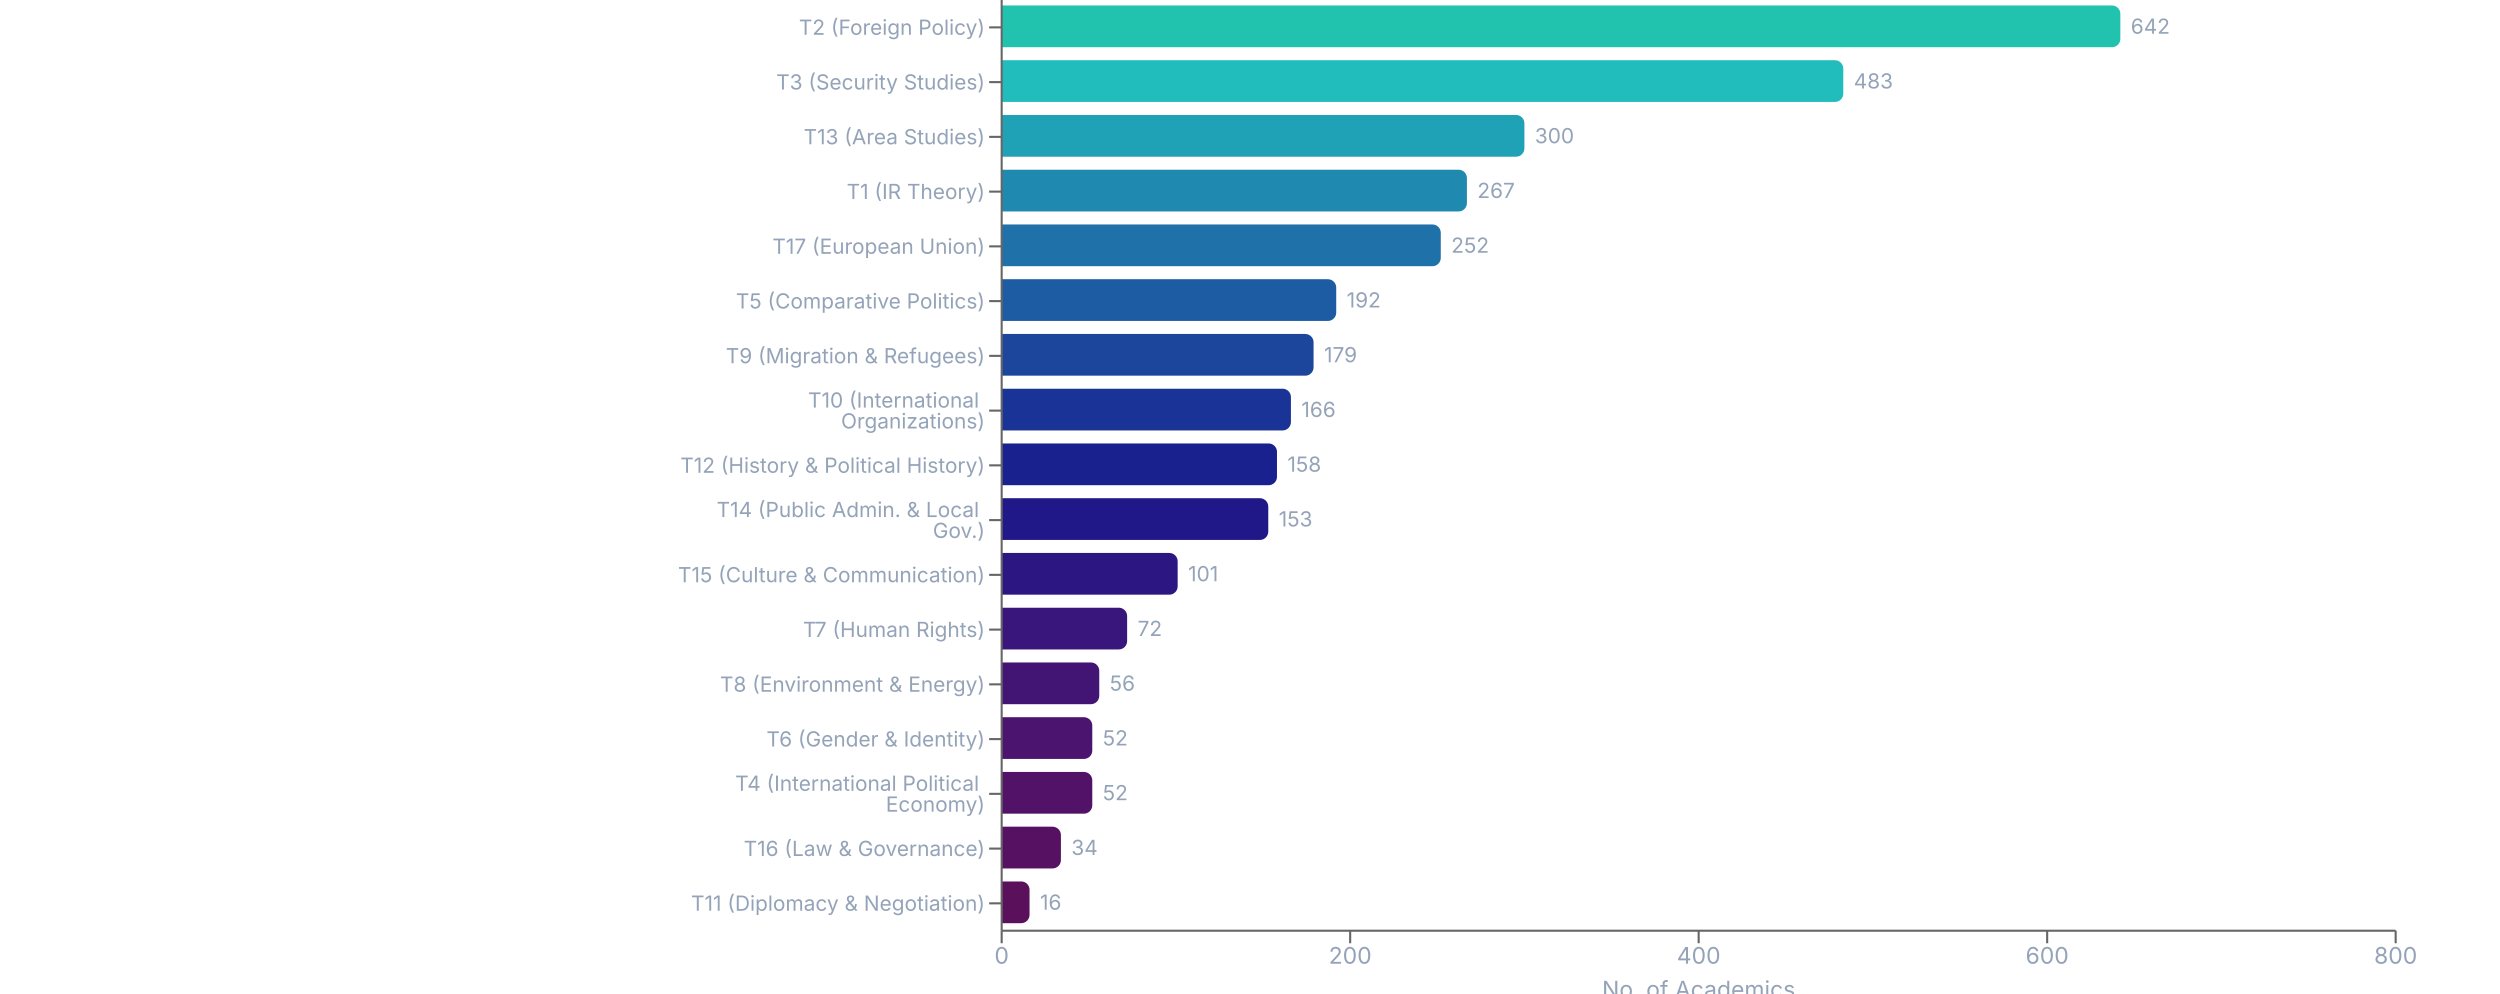
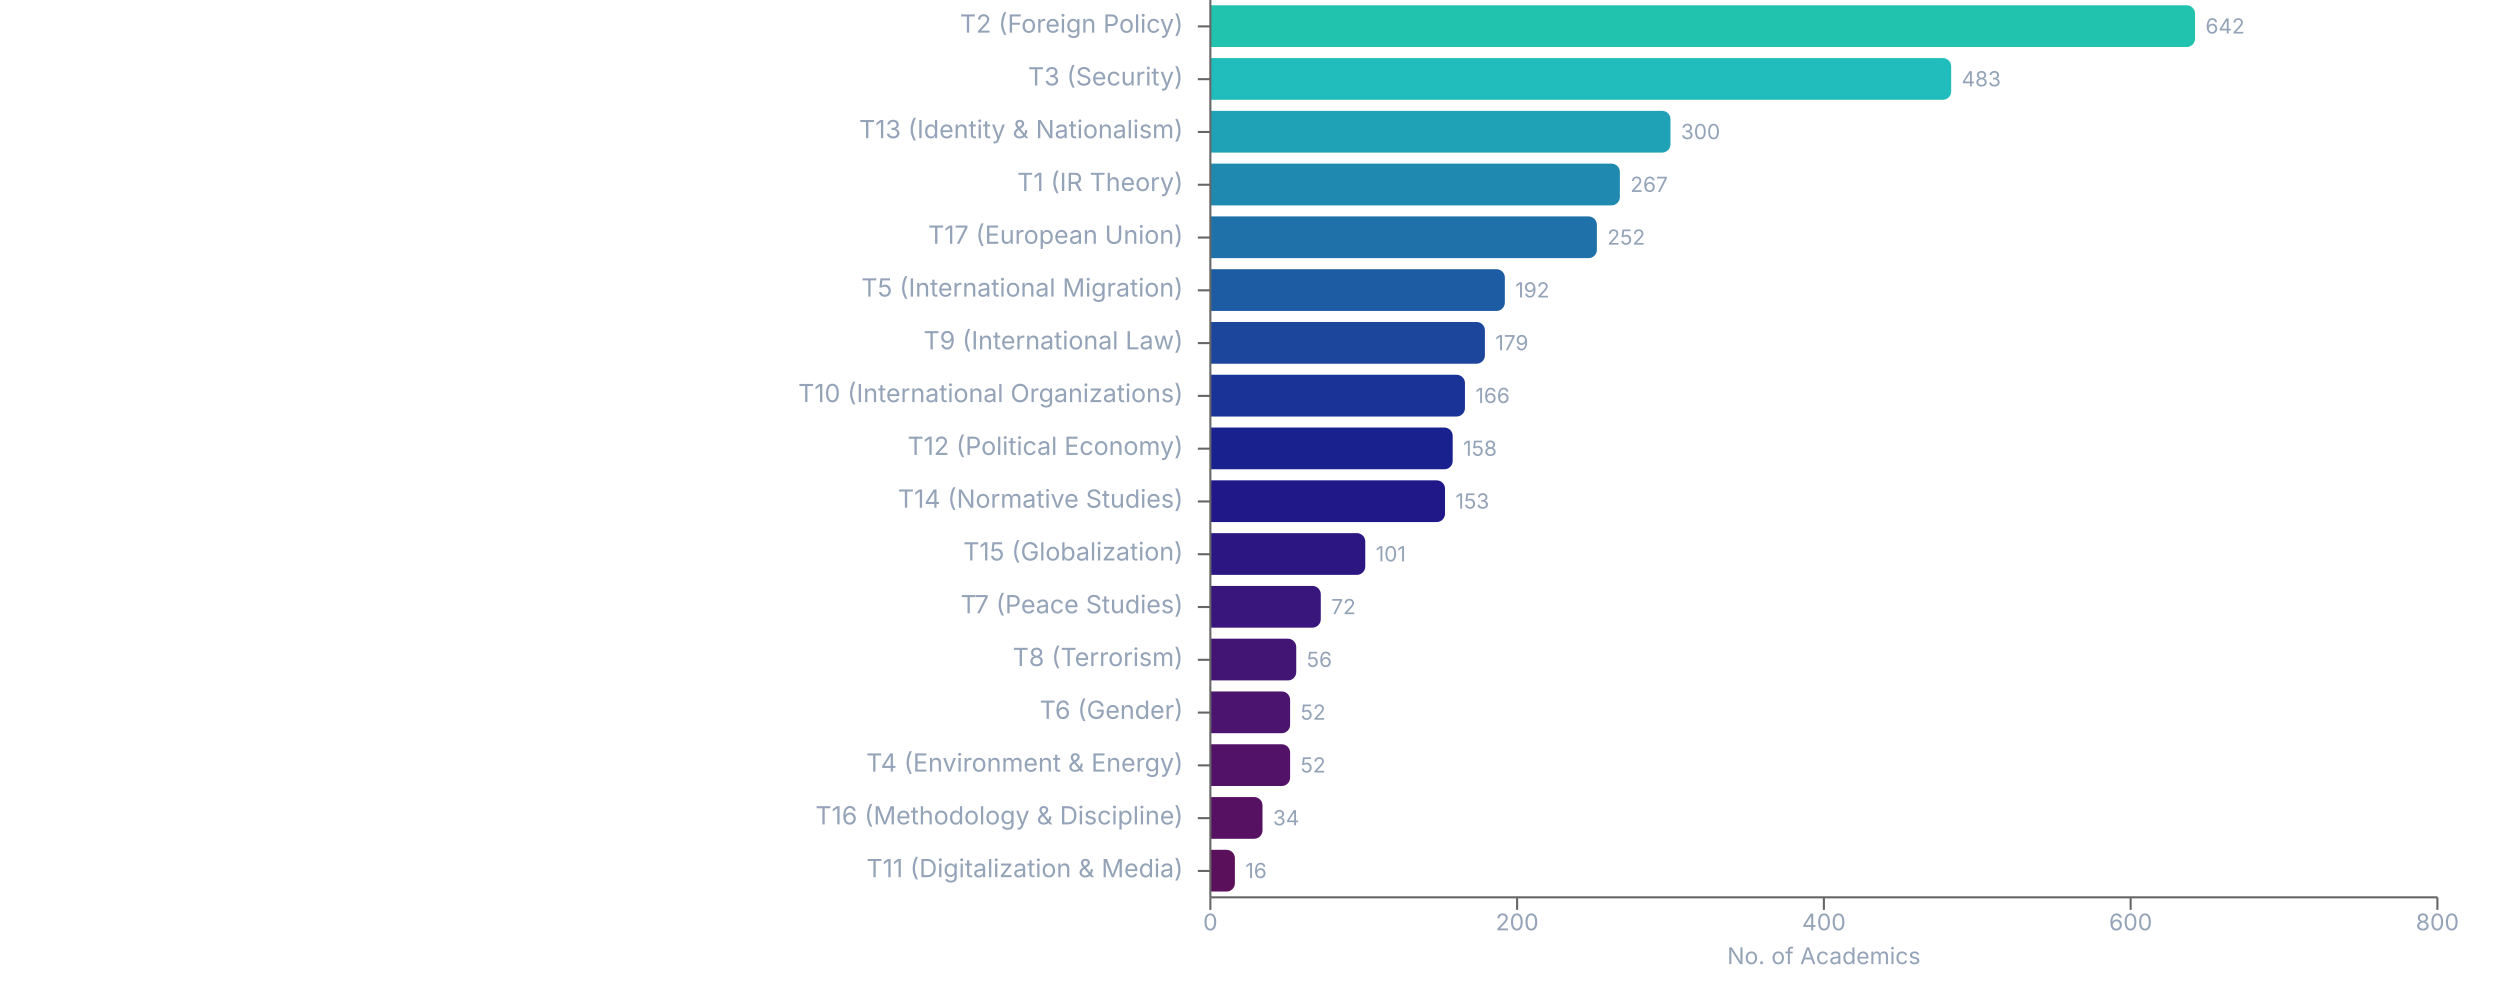
- <svg xmlns="http://www.w3.org/2000/svg" role="application" tabindex="0" class="recharts-surface" width="1198" height="476" viewBox="0 0 1198 476" style="width: 100%; height: 100%; display: block; font-family: system-ui, -apple-system, sans-serif;">
+ <svg xmlns="http://www.w3.org/2000/svg" role="application" tabindex="0" class="recharts-surface" width="1198" height="476" viewBox="0 0 1198 476" style="width: 100%; height: 100%; display: block; font-family: Inter, system-ui, -apple-system, sans-serif;">
  <g tabindex="-1" class="recharts-zIndex-layer_-100" />
  <g tabindex="-1" class="recharts-zIndex-layer_-50" />
  <defs>
-     <clipPath id="recharts5-clip">
-       <rect x="480" y="0" height="446" width="668" />
+     <clipPath id="recharts3-clip">
+       <rect x="580" y="0" height="430" width="588" />
    </clipPath>
  </defs>
  <g tabindex="-1" class="recharts-zIndex-layer_100" />
  <g tabindex="-1" class="recharts-zIndex-layer_200" />
  <g tabindex="-1" class="recharts-zIndex-layer_300">
    <g class="recharts-layer recharts-bar" id="recharts-bar-_r_4_">
      <g class="recharts-layer recharts-bar-rectangles">
        <g class="recharts-layer">
          <g class="recharts-layer recharts-bar-rectangle">
            <g class="recharts-layer recharts-inactive-bar">
-               <path name="T2 (Foreign Policy)" x="480" y="2.623" width="536.07" height="20" fill="hsl(172, 70%, 45%)" class="recharts-rectangle" d="M480,2.623L 1012.07,2.623A 4,4,0,0,1,         1016.07,6.623L 1016.07,18.623A 4,4,0,0,1,         1012.07,22.623L 480,22.623Z" />
-             </g>
-           </g>
-           <g class="recharts-layer recharts-bar-rectangle">
-             <g class="recharts-layer recharts-inactive-bar">
-               <path name="T3 (Security Studies)" x="480" y="28.859" width="403.305" height="20" fill="hsl(180, 70%, 43.5%)" class="recharts-rectangle" d="M480,28.859L 879.305,28.859A 4,4,0,0,1,         883.305,32.859L 883.305,44.859A 4,4,0,0,1,         879.305,48.859L 480,48.859Z" />
-             </g>
-           </g>
-           <g class="recharts-layer recharts-bar-rectangle">
-             <g class="recharts-layer recharts-inactive-bar">
-               <path name="T13 (Area Studies)" x="480" y="55.094" width="250.5" height="20" fill="hsl(188, 70%, 42%)" class="recharts-rectangle" d="M480,55.094L 726.5,55.094A 4,4,0,0,1,         730.5,59.094L 730.5,71.094A 4,4,0,0,1,         726.5,75.094L 480,75.094Z" />
-             </g>
-           </g>
-           <g class="recharts-layer recharts-bar-rectangle">
-             <g class="recharts-layer recharts-inactive-bar">
-               <path name="T1 (IR Theory)" x="480" y="81.329" width="222.945" height="20" fill="hsl(196, 70%, 40.5%)" class="recharts-rectangle" d="M480,81.329L 698.945,81.329A 4,4,0,0,1,         702.945,85.329L 702.945,97.329A 4,4,0,0,1,         698.945,101.329L 480,101.329Z" />
-             </g>
-           </g>
-           <g class="recharts-layer recharts-bar-rectangle">
-             <g class="recharts-layer recharts-inactive-bar">
-               <path name="T17 (European Union)" x="480" y="107.565" width="210.42" height="20" fill="hsl(204, 70%, 39%)" class="recharts-rectangle" d="M480,107.565L 686.42,107.565A 4,4,0,0,1,         690.42,111.565L 690.42,123.565A 4,4,0,0,1,         686.42,127.565L 480,127.565Z" />
-             </g>
-           </g>
-           <g class="recharts-layer recharts-bar-rectangle">
-             <g class="recharts-layer recharts-inactive-bar">
-               <path name="T5 (Comparative Politics)" x="480" y="133.8" width="160.32" height="20" fill="hsl(212, 70%, 37.5%)" class="recharts-rectangle" d="M480,133.8L 636.32,133.8A 4,4,0,0,1,         640.32,137.8L 640.32,149.8A 4,4,0,0,1,         636.32,153.8L 480,153.8Z" />
-             </g>
-           </g>
-           <g class="recharts-layer recharts-bar-rectangle">
-             <g class="recharts-layer recharts-inactive-bar">
-               <path name="T9 (Migration &amp; Refugees)" x="480" y="160.035" width="149.465" height="20" fill="hsl(220, 70%, 36%)" class="recharts-rectangle" d="M480,160.035L 625.465,160.035A 4,4,0,0,1,         629.465,164.035L 629.465,176.035A 4,4,0,0,1,         625.465,180.035L 480,180.035Z" />
-             </g>
-           </g>
-           <g class="recharts-layer recharts-bar-rectangle">
-             <g class="recharts-layer recharts-inactive-bar">
-               <path name="T10 (International Organizations)" x="480" y="186.271" width="138.61" height="20" fill="hsl(228, 70%, 34.5%)" class="recharts-rectangle" d="M480,186.271L 614.61,186.271A 4,4,0,0,1,         618.61,190.271L 618.61,202.271A 4,4,0,0,1,         614.61,206.271L 480,206.271Z" />
-             </g>
-           </g>
-           <g class="recharts-layer recharts-bar-rectangle">
-             <g class="recharts-layer recharts-inactive-bar">
-               <path name="T12 (History &amp; Political History)" x="480" y="212.506" width="131.93" height="20" fill="hsl(236, 70%, 33%)" class="recharts-rectangle" d="M480,212.506L 607.93,212.506A 4,4,0,0,1,         611.93,216.506L 611.93,228.506A 4,4,0,0,1,         607.93,232.506L 480,232.506Z" />
-             </g>
-           </g>
-           <g class="recharts-layer recharts-bar-rectangle">
-             <g class="recharts-layer recharts-inactive-bar">
-               <path name="T14 (Public Admin. &amp; Local Gov.)" x="480" y="238.741" width="127.755" height="20" fill="hsl(244, 70%, 31.5%)" class="recharts-rectangle" d="M480,238.741L 603.755,238.741A 4,4,0,0,1,         607.755,242.741L 607.755,254.741A 4,4,0,0,1,         603.755,258.741L 480,258.741Z" />
-             </g>
-           </g>
-           <g class="recharts-layer recharts-bar-rectangle">
-             <g class="recharts-layer recharts-inactive-bar">
-               <path name="T15 (Culture &amp; Communication)" x="480" y="264.976" width="84.335" height="20" fill="hsl(252, 70%, 30%)" class="recharts-rectangle" d="M480,264.976L 560.335,264.976A 4,4,0,0,1,         564.335,268.976L 564.335,280.976A 4,4,0,0,1,         560.335,284.976L 480,284.976Z" />
-             </g>
-           </g>
-           <g class="recharts-layer recharts-bar-rectangle">
-             <g class="recharts-layer recharts-inactive-bar">
-               <path name="T7 (Human Rights)" x="480" y="291.212" width="60.12" height="20" fill="hsl(260, 70%, 28.5%)" class="recharts-rectangle" d="M480,291.212L 536.12,291.212A 4,4,0,0,1,         540.12,295.212L 540.12,307.212A 4,4,0,0,1,         536.12,311.212L 480,311.212Z" />
-             </g>
-           </g>
-           <g class="recharts-layer recharts-bar-rectangle">
-             <g class="recharts-layer recharts-inactive-bar">
-               <path name="T8 (Environment &amp; Energy)" x="480" y="317.447" width="46.76" height="20" fill="hsl(268, 70%, 27%)" class="recharts-rectangle" d="M480,317.447L 522.76,317.447A 4,4,0,0,1,         526.76,321.447L 526.76,333.447A 4,4,0,0,1,         522.76,337.447L 480,337.447Z" />
-             </g>
-           </g>
-           <g class="recharts-layer recharts-bar-rectangle">
-             <g class="recharts-layer recharts-inactive-bar">
-               <path name="T6 (Gender &amp; Identity)" x="480" y="343.682" width="43.42" height="20" fill="hsl(276, 70%, 25.5%)" class="recharts-rectangle" d="M480,343.682L 519.42,343.682A 4,4,0,0,1,         523.42,347.682L 523.42,359.682A 4,4,0,0,1,         519.42,363.682L 480,363.682Z" />
-             </g>
-           </g>
-           <g class="recharts-layer recharts-bar-rectangle">
-             <g class="recharts-layer recharts-inactive-bar">
-               <path name="T4 (International Political Economy)" x="480" y="369.918" width="43.42" height="20" fill="hsl(284, 70%, 24%)" class="recharts-rectangle" d="M480,369.918L 519.42,369.918A 4,4,0,0,1,         523.42,373.918L 523.42,385.918A 4,4,0,0,1,         519.42,389.918L 480,389.918Z" />
-             </g>
-           </g>
-           <g class="recharts-layer recharts-bar-rectangle">
-             <g class="recharts-layer recharts-inactive-bar">
-               <path name="T16 (Law &amp; Governance)" x="480" y="396.153" width="28.39" height="20" fill="hsl(292, 70%, 22.5%)" class="recharts-rectangle" d="M480,396.153L 504.39,396.153A 4,4,0,0,1,         508.39,400.153L 508.39,412.153A 4,4,0,0,1,         504.39,416.153L 480,416.153Z" />
-             </g>
-           </g>
-           <g class="recharts-layer recharts-bar-rectangle">
-             <g class="recharts-layer recharts-inactive-bar">
-               <path name="T11 (Diplomacy &amp; Negotiation)" x="480" y="422.388" width="13.36" height="20" fill="hsl(300, 70%, 21%)" class="recharts-rectangle" d="M480,422.388L 489.36,422.388A 4,4,0,0,1,         493.36,426.388L 493.36,438.388A 4,4,0,0,1,         489.36,442.388L 480,442.388Z" />
+               <path name="T2 (Foreign Policy)" x="580" y="2.529" width="471.87" height="20" fill="hsl(172, 70%, 45%)" class="recharts-rectangle" d="M580,2.529L 1047.87,2.529A 4,4,0,0,1,         1051.87,6.529L 1051.87,18.529A 4,4,0,0,1,         1047.87,22.529L 580,22.529Z" />
+             </g>
+           </g>
+           <g class="recharts-layer recharts-bar-rectangle">
+             <g class="recharts-layer recharts-inactive-bar">
+               <path name="T3 (Security)" x="580" y="27.823" width="355.005" height="20" fill="hsl(180, 70%, 43.5%)" class="recharts-rectangle" d="M580,27.823L 931.005,27.823A 4,4,0,0,1,         935.005,31.823L 935.005,43.824A 4,4,0,0,1,         931.005,47.824L 580,47.824Z" />
+             </g>
+           </g>
+           <g class="recharts-layer recharts-bar-rectangle">
+             <g class="recharts-layer recharts-inactive-bar">
+               <path name="T13 (Identity &amp; Nationalism)" x="580" y="53.118" width="220.5" height="20" fill="hsl(188, 70%, 42%)" class="recharts-rectangle" d="M580,53.118L 796.5,53.118A 4,4,0,0,1,         800.5,57.118L 800.5,69.118A 4,4,0,0,1,         796.5,73.118L 580,73.118Z" />
+             </g>
+           </g>
+           <g class="recharts-layer recharts-bar-rectangle">
+             <g class="recharts-layer recharts-inactive-bar">
+               <path name="T1 (IR Theory)" x="580" y="78.412" width="196.245" height="20" fill="hsl(196, 70%, 40.5%)" class="recharts-rectangle" d="M580,78.412L 772.245,78.412A 4,4,0,0,1,         776.245,82.412L 776.245,94.412A 4,4,0,0,1,         772.245,98.412L 580,98.412Z" />
+             </g>
+           </g>
+           <g class="recharts-layer recharts-bar-rectangle">
+             <g class="recharts-layer recharts-inactive-bar">
+               <path name="T17 (European Union)" x="580" y="103.706" width="185.22" height="20" fill="hsl(204, 70%, 39%)" class="recharts-rectangle" d="M580,103.706L 761.22,103.706A 4,4,0,0,1,         765.22,107.706L 765.22,119.706A 4,4,0,0,1,         761.22,123.706L 580,123.706Z" />
+             </g>
+           </g>
+           <g class="recharts-layer recharts-bar-rectangle">
+             <g class="recharts-layer recharts-inactive-bar">
+               <path name="T5 (International Migration)" x="580" y="129" width="141.12" height="20" fill="hsl(212, 70%, 37.5%)" class="recharts-rectangle" d="M580,129L 717.12,129A 4,4,0,0,1,         721.12,133L 721.12,145A 4,4,0,0,1,         717.12,149L 580,149Z" />
+             </g>
+           </g>
+           <g class="recharts-layer recharts-bar-rectangle">
+             <g class="recharts-layer recharts-inactive-bar">
+               <path name="T9 (International Law)" x="580" y="154.294" width="131.565" height="20" fill="hsl(220, 70%, 36%)" class="recharts-rectangle" d="M580,154.294L 707.565,154.294A 4,4,0,0,1,         711.565,158.294L 711.565,170.294A 4,4,0,0,1,         707.565,174.294L 580,174.294Z" />
+             </g>
+           </g>
+           <g class="recharts-layer recharts-bar-rectangle">
+             <g class="recharts-layer recharts-inactive-bar">
+               <path name="T10 (International Organizations)" x="580" y="179.588" width="122.01" height="20" fill="hsl(228, 70%, 34.5%)" class="recharts-rectangle" d="M580,179.588L 698.01,179.588A 4,4,0,0,1,         702.01,183.588L 702.01,195.588A 4,4,0,0,1,         698.01,199.588L 580,199.588Z" />
+             </g>
+           </g>
+           <g class="recharts-layer recharts-bar-rectangle">
+             <g class="recharts-layer recharts-inactive-bar">
+               <path name="T12 (Political Economy)" x="580" y="204.882" width="116.13" height="20" fill="hsl(236, 70%, 33%)" class="recharts-rectangle" d="M580,204.882L 692.13,204.882A 4,4,0,0,1,         696.13,208.882L 696.13,220.882A 4,4,0,0,1,         692.13,224.882L 580,224.882Z" />
+             </g>
+           </g>
+           <g class="recharts-layer recharts-bar-rectangle">
+             <g class="recharts-layer recharts-inactive-bar">
+               <path name="T14 (Normative Studies)" x="580" y="230.177" width="112.455" height="20" fill="hsl(244, 70%, 31.5%)" class="recharts-rectangle" d="M580,230.177L 688.455,230.177A 4,4,0,0,1,         692.455,234.177L 692.455,246.177A 4,4,0,0,1,         688.455,250.177L 580,250.177Z" />
+             </g>
+           </g>
+           <g class="recharts-layer recharts-bar-rectangle">
+             <g class="recharts-layer recharts-inactive-bar">
+               <path name="T15 (Globalization)" x="580" y="255.471" width="74.235" height="20" fill="hsl(252, 70%, 30%)" class="recharts-rectangle" d="M580,255.471L 650.235,255.471A 4,4,0,0,1,         654.235,259.471L 654.235,271.471A 4,4,0,0,1,         650.235,275.471L 580,275.471Z" />
+             </g>
+           </g>
+           <g class="recharts-layer recharts-bar-rectangle">
+             <g class="recharts-layer recharts-inactive-bar">
+               <path name="T7 (Peace Studies)" x="580" y="280.765" width="52.92" height="20" fill="hsl(260, 70%, 28.5%)" class="recharts-rectangle" d="M580,280.765L 628.92,280.765A 4,4,0,0,1,         632.92,284.765L 632.92,296.765A 4,4,0,0,1,         628.92,300.765L 580,300.765Z" />
+             </g>
+           </g>
+           <g class="recharts-layer recharts-bar-rectangle">
+             <g class="recharts-layer recharts-inactive-bar">
+               <path name="T8 (Terrorism)" x="580" y="306.059" width="41.16" height="20" fill="hsl(268, 70%, 27%)" class="recharts-rectangle" d="M580,306.059L 617.16,306.059A 4,4,0,0,1,         621.16,310.059L 621.16,322.059A 4,4,0,0,1,         617.16,326.059L 580,326.059Z" />
+             </g>
+           </g>
+           <g class="recharts-layer recharts-bar-rectangle">
+             <g class="recharts-layer recharts-inactive-bar">
+               <path name="T6 (Gender)" x="580" y="331.353" width="38.22" height="20" fill="hsl(276, 70%, 25.5%)" class="recharts-rectangle" d="M580,331.353L 614.22,331.353A 4,4,0,0,1,         618.22,335.353L 618.22,347.353A 4,4,0,0,1,         614.22,351.353L 580,351.353Z" />
+             </g>
+           </g>
+           <g class="recharts-layer recharts-bar-rectangle">
+             <g class="recharts-layer recharts-inactive-bar">
+               <path name="T4 (Environment &amp; Energy)" x="580" y="356.647" width="38.22" height="20" fill="hsl(284, 70%, 24%)" class="recharts-rectangle" d="M580,356.647L 614.22,356.647A 4,4,0,0,1,         618.22,360.647L 618.22,372.647A 4,4,0,0,1,         614.22,376.647L 580,376.647Z" />
+             </g>
+           </g>
+           <g class="recharts-layer recharts-bar-rectangle">
+             <g class="recharts-layer recharts-inactive-bar">
+               <path name="T16 (Methodology &amp; Discipline)" x="580" y="381.941" width="24.99" height="20" fill="hsl(292, 70%, 22.5%)" class="recharts-rectangle" d="M580,381.941L 600.99,381.941A 4,4,0,0,1,         604.99,385.941L 604.99,397.941A 4,4,0,0,1,         600.99,401.941L 580,401.941Z" />
+             </g>
+           </g>
+           <g class="recharts-layer recharts-bar-rectangle">
+             <g class="recharts-layer recharts-inactive-bar">
+               <path name="T11 (Digitalization &amp; Media)" x="580" y="407.235" width="11.76" height="20" fill="hsl(300, 70%, 21%)" class="recharts-rectangle" d="M580,407.235L 587.76,407.235A 4,4,0,0,1,         591.76,411.235L 591.76,423.235A 4,4,0,0,1,         587.76,427.235L 580,427.235Z" />
            </g>
          </g>
        </g>
      </g>
    </g>
  </g>
  <g tabindex="-1" class="recharts-zIndex-layer_400" />
  <g tabindex="-1" class="recharts-zIndex-layer_500">
    <g class="recharts-layer recharts-cartesian-axis recharts-xAxis xAxis">
-       <line angle="0" height="30" orientation="bottom" x="480" y="446" width="668" class="recharts-cartesian-axis-line" stroke="#666" fill="none" x1="480" y1="446" x2="1148" y2="446" />
+       <line angle="0" height="30" orientation="bottom" x="580" y="430" width="588" class="recharts-cartesian-axis-line" stroke="#666" fill="none" x1="580" y1="430" x2="1168" y2="430" />
      <g class="recharts-cartesian-axis-ticks recharts-xAxis-ticks">
        <g class="recharts-cartesian-axis-tick-lines recharts-xAxis-tick-lines">
          <g class="recharts-layer recharts-cartesian-axis-tick">
-             <line angle="0" height="30" orientation="bottom" x="480" y="446" width="668" class="recharts-cartesian-axis-tick-line" stroke="#666" fill="none" x1="480" y1="452" x2="480" y2="446" />
-           </g>
-           <g class="recharts-layer recharts-cartesian-axis-tick">
-             <line angle="0" height="30" orientation="bottom" x="480" y="446" width="668" class="recharts-cartesian-axis-tick-line" stroke="#666" fill="none" x1="647" y1="452" x2="647" y2="446" />
-           </g>
-           <g class="recharts-layer recharts-cartesian-axis-tick">
-             <line angle="0" height="30" orientation="bottom" x="480" y="446" width="668" class="recharts-cartesian-axis-tick-line" stroke="#666" fill="none" x1="814" y1="452" x2="814" y2="446" />
-           </g>
-           <g class="recharts-layer recharts-cartesian-axis-tick">
-             <line angle="0" height="30" orientation="bottom" x="480" y="446" width="668" class="recharts-cartesian-axis-tick-line" stroke="#666" fill="none" x1="981" y1="452" x2="981" y2="446" />
-           </g>
-           <g class="recharts-layer recharts-cartesian-axis-tick">
-             <line angle="0" height="30" orientation="bottom" x="480" y="446" width="668" class="recharts-cartesian-axis-tick-line" stroke="#666" fill="none" x1="1148" y1="452" x2="1148" y2="446" />
+             <line angle="0" height="30" orientation="bottom" x="580" y="430" width="588" class="recharts-cartesian-axis-tick-line" stroke="#666" fill="none" x1="580" y1="436" x2="580" y2="430" />
+           </g>
+           <g class="recharts-layer recharts-cartesian-axis-tick">
+             <line angle="0" height="30" orientation="bottom" x="580" y="430" width="588" class="recharts-cartesian-axis-tick-line" stroke="#666" fill="none" x1="727" y1="436" x2="727" y2="430" />
+           </g>
+           <g class="recharts-layer recharts-cartesian-axis-tick">
+             <line angle="0" height="30" orientation="bottom" x="580" y="430" width="588" class="recharts-cartesian-axis-tick-line" stroke="#666" fill="none" x1="874" y1="436" x2="874" y2="430" />
+           </g>
+           <g class="recharts-layer recharts-cartesian-axis-tick">
+             <line angle="0" height="30" orientation="bottom" x="580" y="430" width="588" class="recharts-cartesian-axis-tick-line" stroke="#666" fill="none" x1="1021" y1="436" x2="1021" y2="430" />
+           </g>
+           <g class="recharts-layer recharts-cartesian-axis-tick">
+             <line angle="0" height="30" orientation="bottom" x="580" y="430" width="588" class="recharts-cartesian-axis-tick-line" stroke="#666" fill="none" x1="1168" y1="436" x2="1168" y2="430" />
          </g>
        </g>
      </g>
    </g>
    <g class="recharts-layer recharts-cartesian-axis recharts-yAxis yAxis">
-       <line width="240" angle="0" orientation="left" x="240" y="0" height="446" class="recharts-cartesian-axis-line" stroke="#666" fill="none" x1="480" y1="0" x2="480" y2="446" />
+       <line width="290" angle="0" orientation="left" x="290" y="0" height="430" class="recharts-cartesian-axis-line" stroke="#666" fill="none" x1="580" y1="0" x2="580" y2="430" />
      <g class="recharts-cartesian-axis-ticks recharts-yAxis-ticks">
        <g class="recharts-cartesian-axis-tick-lines recharts-yAxis-tick-lines">
          <g class="recharts-layer recharts-cartesian-axis-tick">
-             <line width="240" angle="0" orientation="left" x="240" y="0" height="446" class="recharts-cartesian-axis-tick-line" stroke="#666" fill="none" x1="474" y1="13.118" x2="480" y2="13.118" />
-           </g>
-           <g class="recharts-layer recharts-cartesian-axis-tick">
-             <line width="240" angle="0" orientation="left" x="240" y="0" height="446" class="recharts-cartesian-axis-tick-line" stroke="#666" fill="none" x1="474" y1="39.353" x2="480" y2="39.353" />
-           </g>
-           <g class="recharts-layer recharts-cartesian-axis-tick">
-             <line width="240" angle="0" orientation="left" x="240" y="0" height="446" class="recharts-cartesian-axis-tick-line" stroke="#666" fill="none" x1="474" y1="65.588" x2="480" y2="65.588" />
-           </g>
-           <g class="recharts-layer recharts-cartesian-axis-tick">
-             <line width="240" angle="0" orientation="left" x="240" y="0" height="446" class="recharts-cartesian-axis-tick-line" stroke="#666" fill="none" x1="474" y1="91.824" x2="480" y2="91.824" />
-           </g>
-           <g class="recharts-layer recharts-cartesian-axis-tick">
-             <line width="240" angle="0" orientation="left" x="240" y="0" height="446" class="recharts-cartesian-axis-tick-line" stroke="#666" fill="none" x1="474" y1="118.059" x2="480" y2="118.059" />
-           </g>
-           <g class="recharts-layer recharts-cartesian-axis-tick">
-             <line width="240" angle="0" orientation="left" x="240" y="0" height="446" class="recharts-cartesian-axis-tick-line" stroke="#666" fill="none" x1="474" y1="144.294" x2="480" y2="144.294" />
-           </g>
-           <g class="recharts-layer recharts-cartesian-axis-tick">
-             <line width="240" angle="0" orientation="left" x="240" y="0" height="446" class="recharts-cartesian-axis-tick-line" stroke="#666" fill="none" x1="474" y1="170.529" x2="480" y2="170.529" />
-           </g>
-           <g class="recharts-layer recharts-cartesian-axis-tick">
-             <line width="240" angle="0" orientation="left" x="240" y="0" height="446" class="recharts-cartesian-axis-tick-line" stroke="#666" fill="none" x1="474" y1="196.765" x2="480" y2="196.765" />
-           </g>
-           <g class="recharts-layer recharts-cartesian-axis-tick">
-             <line width="240" angle="0" orientation="left" x="240" y="0" height="446" class="recharts-cartesian-axis-tick-line" stroke="#666" fill="none" x1="474" y1="223" x2="480" y2="223" />
-           </g>
-           <g class="recharts-layer recharts-cartesian-axis-tick">
-             <line width="240" angle="0" orientation="left" x="240" y="0" height="446" class="recharts-cartesian-axis-tick-line" stroke="#666" fill="none" x1="474" y1="249.235" x2="480" y2="249.235" />
-           </g>
-           <g class="recharts-layer recharts-cartesian-axis-tick">
-             <line width="240" angle="0" orientation="left" x="240" y="0" height="446" class="recharts-cartesian-axis-tick-line" stroke="#666" fill="none" x1="474" y1="275.471" x2="480" y2="275.471" />
-           </g>
-           <g class="recharts-layer recharts-cartesian-axis-tick">
-             <line width="240" angle="0" orientation="left" x="240" y="0" height="446" class="recharts-cartesian-axis-tick-line" stroke="#666" fill="none" x1="474" y1="301.706" x2="480" y2="301.706" />
-           </g>
-           <g class="recharts-layer recharts-cartesian-axis-tick">
-             <line width="240" angle="0" orientation="left" x="240" y="0" height="446" class="recharts-cartesian-axis-tick-line" stroke="#666" fill="none" x1="474" y1="327.941" x2="480" y2="327.941" />
-           </g>
-           <g class="recharts-layer recharts-cartesian-axis-tick">
-             <line width="240" angle="0" orientation="left" x="240" y="0" height="446" class="recharts-cartesian-axis-tick-line" stroke="#666" fill="none" x1="474" y1="354.176" x2="480" y2="354.176" />
-           </g>
-           <g class="recharts-layer recharts-cartesian-axis-tick">
-             <line width="240" angle="0" orientation="left" x="240" y="0" height="446" class="recharts-cartesian-axis-tick-line" stroke="#666" fill="none" x1="474" y1="380.412" x2="480" y2="380.412" />
-           </g>
-           <g class="recharts-layer recharts-cartesian-axis-tick">
-             <line width="240" angle="0" orientation="left" x="240" y="0" height="446" class="recharts-cartesian-axis-tick-line" stroke="#666" fill="none" x1="474" y1="406.647" x2="480" y2="406.647" />
-           </g>
-           <g class="recharts-layer recharts-cartesian-axis-tick">
-             <line width="240" angle="0" orientation="left" x="240" y="0" height="446" class="recharts-cartesian-axis-tick-line" stroke="#666" fill="none" x1="474" y1="432.882" x2="480" y2="432.882" />
+             <line width="290" angle="0" orientation="left" x="290" y="0" height="430" class="recharts-cartesian-axis-tick-line" stroke="#666" fill="none" x1="574" y1="12.647" x2="580" y2="12.647" />
+           </g>
+           <g class="recharts-layer recharts-cartesian-axis-tick">
+             <line width="290" angle="0" orientation="left" x="290" y="0" height="430" class="recharts-cartesian-axis-tick-line" stroke="#666" fill="none" x1="574" y1="37.941" x2="580" y2="37.941" />
+           </g>
+           <g class="recharts-layer recharts-cartesian-axis-tick">
+             <line width="290" angle="0" orientation="left" x="290" y="0" height="430" class="recharts-cartesian-axis-tick-line" stroke="#666" fill="none" x1="574" y1="63.235" x2="580" y2="63.235" />
+           </g>
+           <g class="recharts-layer recharts-cartesian-axis-tick">
+             <line width="290" angle="0" orientation="left" x="290" y="0" height="430" class="recharts-cartesian-axis-tick-line" stroke="#666" fill="none" x1="574" y1="88.529" x2="580" y2="88.529" />
+           </g>
+           <g class="recharts-layer recharts-cartesian-axis-tick">
+             <line width="290" angle="0" orientation="left" x="290" y="0" height="430" class="recharts-cartesian-axis-tick-line" stroke="#666" fill="none" x1="574" y1="113.824" x2="580" y2="113.824" />
+           </g>
+           <g class="recharts-layer recharts-cartesian-axis-tick">
+             <line width="290" angle="0" orientation="left" x="290" y="0" height="430" class="recharts-cartesian-axis-tick-line" stroke="#666" fill="none" x1="574" y1="139.118" x2="580" y2="139.118" />
+           </g>
+           <g class="recharts-layer recharts-cartesian-axis-tick">
+             <line width="290" angle="0" orientation="left" x="290" y="0" height="430" class="recharts-cartesian-axis-tick-line" stroke="#666" fill="none" x1="574" y1="164.412" x2="580" y2="164.412" />
+           </g>
+           <g class="recharts-layer recharts-cartesian-axis-tick">
+             <line width="290" angle="0" orientation="left" x="290" y="0" height="430" class="recharts-cartesian-axis-tick-line" stroke="#666" fill="none" x1="574" y1="189.706" x2="580" y2="189.706" />
+           </g>
+           <g class="recharts-layer recharts-cartesian-axis-tick">
+             <line width="290" angle="0" orientation="left" x="290" y="0" height="430" class="recharts-cartesian-axis-tick-line" stroke="#666" fill="none" x1="574" y1="215" x2="580" y2="215" />
+           </g>
+           <g class="recharts-layer recharts-cartesian-axis-tick">
+             <line width="290" angle="0" orientation="left" x="290" y="0" height="430" class="recharts-cartesian-axis-tick-line" stroke="#666" fill="none" x1="574" y1="240.294" x2="580" y2="240.294" />
+           </g>
+           <g class="recharts-layer recharts-cartesian-axis-tick">
+             <line width="290" angle="0" orientation="left" x="290" y="0" height="430" class="recharts-cartesian-axis-tick-line" stroke="#666" fill="none" x1="574" y1="265.588" x2="580" y2="265.588" />
+           </g>
+           <g class="recharts-layer recharts-cartesian-axis-tick">
+             <line width="290" angle="0" orientation="left" x="290" y="0" height="430" class="recharts-cartesian-axis-tick-line" stroke="#666" fill="none" x1="574" y1="290.882" x2="580" y2="290.882" />
+           </g>
+           <g class="recharts-layer recharts-cartesian-axis-tick">
+             <line width="290" angle="0" orientation="left" x="290" y="0" height="430" class="recharts-cartesian-axis-tick-line" stroke="#666" fill="none" x1="574" y1="316.176" x2="580" y2="316.176" />
+           </g>
+           <g class="recharts-layer recharts-cartesian-axis-tick">
+             <line width="290" angle="0" orientation="left" x="290" y="0" height="430" class="recharts-cartesian-axis-tick-line" stroke="#666" fill="none" x1="574" y1="341.471" x2="580" y2="341.471" />
+           </g>
+           <g class="recharts-layer recharts-cartesian-axis-tick">
+             <line width="290" angle="0" orientation="left" x="290" y="0" height="430" class="recharts-cartesian-axis-tick-line" stroke="#666" fill="none" x1="574" y1="366.765" x2="580" y2="366.765" />
+           </g>
+           <g class="recharts-layer recharts-cartesian-axis-tick">
+             <line width="290" angle="0" orientation="left" x="290" y="0" height="430" class="recharts-cartesian-axis-tick-line" stroke="#666" fill="none" x1="574" y1="392.059" x2="580" y2="392.059" />
+           </g>
+           <g class="recharts-layer recharts-cartesian-axis-tick">
+             <line width="290" angle="0" orientation="left" x="290" y="0" height="430" class="recharts-cartesian-axis-tick-line" stroke="#666" fill="none" x1="574" y1="417.353" x2="580" y2="417.353" />
          </g>
        </g>
      </g>
    </g>
  </g>
  <g tabindex="-1" class="recharts-zIndex-layer_600" />
  <g tabindex="-1" class="recharts-zIndex-layer_1000" />
  <g tabindex="-1" class="recharts-zIndex-layer_1100" />
  <g tabindex="-1" class="recharts-zIndex-layer_1200" />
  <g tabindex="-1" class="recharts-zIndex-layer_2000">
    <g class="recharts-cartesian-axis-tick-labels recharts-xAxis-tick-labels">
      <g class="recharts-layer recharts-cartesian-axis-tick-label">
-         <text height="30" orientation="bottom" width="668" stroke="none" font-size="11" x="480" y="454" class="recharts-text recharts-cartesian-axis-tick-value" text-anchor="middle" fill="#94A3B8">
-           <tspan x="480" dy="0.71em">0</tspan>
-         </text>
-       </g>
-       <g class="recharts-layer recharts-cartesian-axis-tick-label">
-         <text height="30" orientation="bottom" width="668" stroke="none" font-size="11" x="647" y="454" class="recharts-text recharts-cartesian-axis-tick-value" text-anchor="middle" fill="#94A3B8">
-           <tspan x="647" dy="0.71em">200</tspan>
-         </text>
-       </g>
-       <g class="recharts-layer recharts-cartesian-axis-tick-label">
-         <text height="30" orientation="bottom" width="668" stroke="none" font-size="11" x="814" y="454" class="recharts-text recharts-cartesian-axis-tick-value" text-anchor="middle" fill="#94A3B8">
-           <tspan x="814" dy="0.71em">400</tspan>
-         </text>
-       </g>
-       <g class="recharts-layer recharts-cartesian-axis-tick-label">
-         <text height="30" orientation="bottom" width="668" stroke="none" font-size="11" x="981" y="454" class="recharts-text recharts-cartesian-axis-tick-value" text-anchor="middle" fill="#94A3B8">
-           <tspan x="981" dy="0.71em">600</tspan>
-         </text>
-       </g>
-       <g class="recharts-layer recharts-cartesian-axis-tick-label">
-         <text height="30" orientation="bottom" width="668" stroke="none" font-size="11" x="1148" y="454" class="recharts-text recharts-cartesian-axis-tick-value" text-anchor="middle" fill="#94A3B8">
-           <tspan x="1148" dy="0.71em">800</tspan>
-         </text>
-       </g>
-     </g>
-     <text offset="-2" font-size="11" x="814" y="478" class="recharts-text recharts-label" text-anchor="middle" fill="#94A3B8">
-       <tspan x="814" dy="0em">No. of Academics</tspan>
+         <text height="30" orientation="bottom" width="588" stroke="none" font-size="11" x="580" y="438" class="recharts-text recharts-cartesian-axis-tick-value" text-anchor="middle" fill="#94A3B8">
+           <tspan x="580" dy="0.71em">0</tspan>
+         </text>
+       </g>
+       <g class="recharts-layer recharts-cartesian-axis-tick-label">
+         <text height="30" orientation="bottom" width="588" stroke="none" font-size="11" x="727" y="438" class="recharts-text recharts-cartesian-axis-tick-value" text-anchor="middle" fill="#94A3B8">
+           <tspan x="727" dy="0.71em">200</tspan>
+         </text>
+       </g>
+       <g class="recharts-layer recharts-cartesian-axis-tick-label">
+         <text height="30" orientation="bottom" width="588" stroke="none" font-size="11" x="874" y="438" class="recharts-text recharts-cartesian-axis-tick-value" text-anchor="middle" fill="#94A3B8">
+           <tspan x="874" dy="0.71em">400</tspan>
+         </text>
+       </g>
+       <g class="recharts-layer recharts-cartesian-axis-tick-label">
+         <text height="30" orientation="bottom" width="588" stroke="none" font-size="11" x="1021" y="438" class="recharts-text recharts-cartesian-axis-tick-value" text-anchor="middle" fill="#94A3B8">
+           <tspan x="1021" dy="0.71em">600</tspan>
+         </text>
+       </g>
+       <g class="recharts-layer recharts-cartesian-axis-tick-label">
+         <text height="30" orientation="bottom" width="588" stroke="none" font-size="11" x="1168" y="438" class="recharts-text recharts-cartesian-axis-tick-value" text-anchor="middle" fill="#94A3B8">
+           <tspan x="1168" dy="0.71em">800</tspan>
+         </text>
+       </g>
+     </g>
+     <text offset="-2" font-size="11" x="874" y="462" class="recharts-text recharts-label" text-anchor="middle" fill="#94A3B8">
+       <tspan x="874" dy="0em">No. of Academics</tspan>
    </text>
    <g class="recharts-cartesian-axis-tick-labels recharts-yAxis-tick-labels">
      <g class="recharts-layer recharts-cartesian-axis-tick-label">
-         <text width="240" orientation="left" height="446" stroke="none" font-size="10" x="472" y="13.118" class="recharts-text recharts-cartesian-axis-tick-value" text-anchor="end" fill="#94A3B8">
-           <tspan x="472" dy="0.355em">T2 (Foreign Policy)</tspan>
-         </text>
-       </g>
-       <g class="recharts-layer recharts-cartesian-axis-tick-label">
-         <text width="240" orientation="left" height="446" stroke="none" font-size="10" x="472" y="39.353" class="recharts-text recharts-cartesian-axis-tick-value" text-anchor="end" fill="#94A3B8">
-           <tspan x="472" dy="0.355em">T3 (Security Studies)</tspan>
-         </text>
-       </g>
-       <g class="recharts-layer recharts-cartesian-axis-tick-label">
-         <text width="240" orientation="left" height="446" stroke="none" font-size="10" x="472" y="65.588" class="recharts-text recharts-cartesian-axis-tick-value" text-anchor="end" fill="#94A3B8">
-           <tspan x="472" dy="0.355em">T13 (Area Studies)</tspan>
-         </text>
-       </g>
-       <g class="recharts-layer recharts-cartesian-axis-tick-label">
-         <text width="240" orientation="left" height="446" stroke="none" font-size="10" x="472" y="91.824" class="recharts-text recharts-cartesian-axis-tick-value" text-anchor="end" fill="#94A3B8">
-           <tspan x="472" dy="0.355em">T1 (IR Theory)</tspan>
-         </text>
-       </g>
-       <g class="recharts-layer recharts-cartesian-axis-tick-label">
-         <text width="240" orientation="left" height="446" stroke="none" font-size="10" x="472" y="118.059" class="recharts-text recharts-cartesian-axis-tick-value" text-anchor="end" fill="#94A3B8">
-           <tspan x="472" dy="0.355em">T17 (European Union)</tspan>
-         </text>
-       </g>
-       <g class="recharts-layer recharts-cartesian-axis-tick-label">
-         <text width="240" orientation="left" height="446" stroke="none" font-size="10" x="472" y="144.294" class="recharts-text recharts-cartesian-axis-tick-value" text-anchor="end" fill="#94A3B8">
-           <tspan x="472" dy="0.355em">T5 (Comparative Politics)</tspan>
-         </text>
-       </g>
-       <g class="recharts-layer recharts-cartesian-axis-tick-label">
-         <text width="240" orientation="left" height="446" stroke="none" font-size="10" x="472" y="170.529" class="recharts-text recharts-cartesian-axis-tick-value" text-anchor="end" fill="#94A3B8">
-           <tspan x="472" dy="0.355em">T9 (Migration &amp; Refugees)</tspan>
-         </text>
-       </g>
-       <g class="recharts-layer recharts-cartesian-axis-tick-label">
-         <text width="240" orientation="left" height="446" stroke="none" font-size="10" x="472" y="196.765" class="recharts-text recharts-cartesian-axis-tick-value" text-anchor="end" fill="#94A3B8">
-           <tspan x="472" dy="-0.145em">T10 (International</tspan>
-           <tspan x="472" dy="1em">Organizations)</tspan>
-         </text>
-       </g>
-       <g class="recharts-layer recharts-cartesian-axis-tick-label">
-         <text width="240" orientation="left" height="446" stroke="none" font-size="10" x="472" y="223" class="recharts-text recharts-cartesian-axis-tick-value" text-anchor="end" fill="#94A3B8">
-           <tspan x="472" dy="0.355em">T12 (History &amp; Political History)</tspan>
-         </text>
-       </g>
-       <g class="recharts-layer recharts-cartesian-axis-tick-label">
-         <text width="240" orientation="left" height="446" stroke="none" font-size="10" x="472" y="249.235" class="recharts-text recharts-cartesian-axis-tick-value" text-anchor="end" fill="#94A3B8">
-           <tspan x="472" dy="-0.145em">T14 (Public Admin. &amp; Local</tspan>
-           <tspan x="472" dy="1em">Gov.)</tspan>
-         </text>
-       </g>
-       <g class="recharts-layer recharts-cartesian-axis-tick-label">
-         <text width="240" orientation="left" height="446" stroke="none" font-size="10" x="472" y="275.471" class="recharts-text recharts-cartesian-axis-tick-value" text-anchor="end" fill="#94A3B8">
-           <tspan x="472" dy="0.355em">T15 (Culture &amp; Communication)</tspan>
-         </text>
-       </g>
-       <g class="recharts-layer recharts-cartesian-axis-tick-label">
-         <text width="240" orientation="left" height="446" stroke="none" font-size="10" x="472" y="301.706" class="recharts-text recharts-cartesian-axis-tick-value" text-anchor="end" fill="#94A3B8">
-           <tspan x="472" dy="0.355em">T7 (Human Rights)</tspan>
-         </text>
-       </g>
-       <g class="recharts-layer recharts-cartesian-axis-tick-label">
-         <text width="240" orientation="left" height="446" stroke="none" font-size="10" x="472" y="327.941" class="recharts-text recharts-cartesian-axis-tick-value" text-anchor="end" fill="#94A3B8">
-           <tspan x="472" dy="0.355em">T8 (Environment &amp; Energy)</tspan>
-         </text>
-       </g>
-       <g class="recharts-layer recharts-cartesian-axis-tick-label">
-         <text width="240" orientation="left" height="446" stroke="none" font-size="10" x="472" y="354.176" class="recharts-text recharts-cartesian-axis-tick-value" text-anchor="end" fill="#94A3B8">
-           <tspan x="472" dy="0.355em">T6 (Gender &amp; Identity)</tspan>
-         </text>
-       </g>
-       <g class="recharts-layer recharts-cartesian-axis-tick-label">
-         <text width="240" orientation="left" height="446" stroke="none" font-size="10" x="472" y="380.412" class="recharts-text recharts-cartesian-axis-tick-value" text-anchor="end" fill="#94A3B8">
-           <tspan x="472" dy="-0.145em">T4 (International Political</tspan>
-           <tspan x="472" dy="1em">Economy)</tspan>
-         </text>
-       </g>
-       <g class="recharts-layer recharts-cartesian-axis-tick-label">
-         <text width="240" orientation="left" height="446" stroke="none" font-size="10" x="472" y="406.647" class="recharts-text recharts-cartesian-axis-tick-value" text-anchor="end" fill="#94A3B8">
-           <tspan x="472" dy="0.355em">T16 (Law &amp; Governance)</tspan>
-         </text>
-       </g>
-       <g class="recharts-layer recharts-cartesian-axis-tick-label">
-         <text width="240" orientation="left" height="446" stroke="none" font-size="10" x="472" y="432.882" class="recharts-text recharts-cartesian-axis-tick-value" text-anchor="end" fill="#94A3B8">
-           <tspan x="472" dy="0.355em">T11 (Diplomacy &amp; Negotiation)</tspan>
-         </text>
+         <text x="567" y="12.647" dy="3" text-anchor="end" fill="#94A3B8" font-size="12">T2 (Foreign Policy)</text>
+       </g>
+       <g class="recharts-layer recharts-cartesian-axis-tick-label">
+         <text x="567" y="37.941" dy="3" text-anchor="end" fill="#94A3B8" font-size="12">T3 (Security)</text>
+       </g>
+       <g class="recharts-layer recharts-cartesian-axis-tick-label">
+         <text x="567" y="63.235" dy="3" text-anchor="end" fill="#94A3B8" font-size="12">T13 (Identity &amp; Nationalism)</text>
+       </g>
+       <g class="recharts-layer recharts-cartesian-axis-tick-label">
+         <text x="567" y="88.529" dy="3" text-anchor="end" fill="#94A3B8" font-size="12">T1 (IR Theory)</text>
+       </g>
+       <g class="recharts-layer recharts-cartesian-axis-tick-label">
+         <text x="567" y="113.824" dy="3" text-anchor="end" fill="#94A3B8" font-size="12">T17 (European Union)</text>
+       </g>
+       <g class="recharts-layer recharts-cartesian-axis-tick-label">
+         <text x="567" y="139.118" dy="3" text-anchor="end" fill="#94A3B8" font-size="12">T5 (International Migration)</text>
+       </g>
+       <g class="recharts-layer recharts-cartesian-axis-tick-label">
+         <text x="567" y="164.412" dy="3" text-anchor="end" fill="#94A3B8" font-size="12">T9 (International Law)</text>
+       </g>
+       <g class="recharts-layer recharts-cartesian-axis-tick-label">
+         <text x="567" y="189.706" dy="3" text-anchor="end" fill="#94A3B8" font-size="12">T10 (International Organizations)</text>
+       </g>
+       <g class="recharts-layer recharts-cartesian-axis-tick-label">
+         <text x="567" y="215" dy="3" text-anchor="end" fill="#94A3B8" font-size="12">T12 (Political Economy)</text>
+       </g>
+       <g class="recharts-layer recharts-cartesian-axis-tick-label">
+         <text x="567" y="240.294" dy="3" text-anchor="end" fill="#94A3B8" font-size="12">T14 (Normative Studies)</text>
+       </g>
+       <g class="recharts-layer recharts-cartesian-axis-tick-label">
+         <text x="567" y="265.588" dy="3" text-anchor="end" fill="#94A3B8" font-size="12">T15 (Globalization)</text>
+       </g>
+       <g class="recharts-layer recharts-cartesian-axis-tick-label">
+         <text x="567" y="290.882" dy="3" text-anchor="end" fill="#94A3B8" font-size="12">T7 (Peace Studies)</text>
+       </g>
+       <g class="recharts-layer recharts-cartesian-axis-tick-label">
+         <text x="567" y="316.176" dy="3" text-anchor="end" fill="#94A3B8" font-size="12">T8 (Terrorism)</text>
+       </g>
+       <g class="recharts-layer recharts-cartesian-axis-tick-label">
+         <text x="567" y="341.471" dy="3" text-anchor="end" fill="#94A3B8" font-size="12">T6 (Gender)</text>
+       </g>
+       <g class="recharts-layer recharts-cartesian-axis-tick-label">
+         <text x="567" y="366.765" dy="3" text-anchor="end" fill="#94A3B8" font-size="12">T4 (Environment &amp; Energy)</text>
+       </g>
+       <g class="recharts-layer recharts-cartesian-axis-tick-label">
+         <text x="567" y="392.059" dy="3" text-anchor="end" fill="#94A3B8" font-size="12">T16 (Methodology &amp; Discipline)</text>
+       </g>
+       <g class="recharts-layer recharts-cartesian-axis-tick-label">
+         <text x="567" y="417.353" dy="3" text-anchor="end" fill="#94A3B8" font-size="12">T11 (Digitalization &amp; Media)</text>
      </g>
    </g>
    <g class="recharts-layer recharts-label-list">
-       <text width="176.93" height="20" offset="5" x="1021.07" y="12.624" class="recharts-text recharts-label" text-anchor="start" fill="hsl(172, 70%, 45%)" style="font-size: 10px; fill: rgb(148, 163, 184);">
-         <tspan x="1021.07" dy="0.355em">642</tspan>
-       </text>
-       <text width="309.695" height="20" offset="5" x="888.305" y="38.859" class="recharts-text recharts-label" text-anchor="start" fill="hsl(180, 70%, 43.5%)" style="font-size: 10px; fill: rgb(148, 163, 184);">
-         <tspan x="888.305" dy="0.355em">483</tspan>
-       </text>
-       <text width="462.5" height="20" offset="5" x="735.5" y="65.094" class="recharts-text recharts-label" text-anchor="start" fill="hsl(188, 70%, 42%)" style="font-size: 10px; fill: rgb(148, 163, 184);">
-         <tspan x="735.5" dy="0.355em">300</tspan>
-       </text>
-       <text width="490.055" height="20" offset="5" x="707.945" y="91.329" class="recharts-text recharts-label" text-anchor="start" fill="hsl(196, 70%, 40.5%)" style="font-size: 10px; fill: rgb(148, 163, 184);">
-         <tspan x="707.945" dy="0.355em">267</tspan>
-       </text>
-       <text width="502.58" height="20" offset="5" x="695.42" y="117.565" class="recharts-text recharts-label" text-anchor="start" fill="hsl(204, 70%, 39%)" style="font-size: 10px; fill: rgb(148, 163, 184);">
-         <tspan x="695.42" dy="0.355em">252</tspan>
-       </text>
-       <text width="552.68" height="20" offset="5" x="645.32" y="143.8" class="recharts-text recharts-label" text-anchor="start" fill="hsl(212, 70%, 37.5%)" style="font-size: 10px; fill: rgb(148, 163, 184);">
-         <tspan x="645.32" dy="0.355em">192</tspan>
-       </text>
-       <text width="563.535" height="20" offset="5" x="634.465" y="170.035" class="recharts-text recharts-label" text-anchor="start" fill="hsl(220, 70%, 36%)" style="font-size: 10px; fill: rgb(148, 163, 184);">
-         <tspan x="634.465" dy="0.355em">179</tspan>
-       </text>
-       <text width="574.39" height="20" offset="5" x="623.61" y="196.271" class="recharts-text recharts-label" text-anchor="start" fill="hsl(228, 70%, 34.5%)" style="font-size: 10px; fill: rgb(148, 163, 184);">
-         <tspan x="623.61" dy="0.355em">166</tspan>
-       </text>
-       <text width="581.07" height="20" offset="5" x="616.93" y="222.506" class="recharts-text recharts-label" text-anchor="start" fill="hsl(236, 70%, 33%)" style="font-size: 10px; fill: rgb(148, 163, 184);">
-         <tspan x="616.93" dy="0.355em">158</tspan>
-       </text>
-       <text width="585.245" height="20" offset="5" x="612.755" y="248.741" class="recharts-text recharts-label" text-anchor="start" fill="hsl(244, 70%, 31.5%)" style="font-size: 10px; fill: rgb(148, 163, 184);">
-         <tspan x="612.755" dy="0.355em">153</tspan>
-       </text>
-       <text width="628.665" height="20" offset="5" x="569.335" y="274.976" class="recharts-text recharts-label" text-anchor="start" fill="hsl(252, 70%, 30%)" style="font-size: 10px; fill: rgb(148, 163, 184);">
-         <tspan x="569.335" dy="0.355em">101</tspan>
-       </text>
-       <text width="652.88" height="20" offset="5" x="545.12" y="301.212" class="recharts-text recharts-label" text-anchor="start" fill="hsl(260, 70%, 28.5%)" style="font-size: 10px; fill: rgb(148, 163, 184);">
-         <tspan x="545.12" dy="0.355em">72</tspan>
-       </text>
-       <text width="666.24" height="20" offset="5" x="531.76" y="327.447" class="recharts-text recharts-label" text-anchor="start" fill="hsl(268, 70%, 27%)" style="font-size: 10px; fill: rgb(148, 163, 184);">
-         <tspan x="531.76" dy="0.355em">56</tspan>
-       </text>
-       <text width="669.58" height="20" offset="5" x="528.42" y="353.682" class="recharts-text recharts-label" text-anchor="start" fill="hsl(276, 70%, 25.5%)" style="font-size: 10px; fill: rgb(148, 163, 184);">
-         <tspan x="528.42" dy="0.355em">52</tspan>
-       </text>
-       <text width="669.58" height="20" offset="5" x="528.42" y="379.918" class="recharts-text recharts-label" text-anchor="start" fill="hsl(284, 70%, 24%)" style="font-size: 10px; fill: rgb(148, 163, 184);">
-         <tspan x="528.42" dy="0.355em">52</tspan>
-       </text>
-       <text width="684.61" height="20" offset="5" x="513.39" y="406.153" class="recharts-text recharts-label" text-anchor="start" fill="hsl(292, 70%, 22.5%)" style="font-size: 10px; fill: rgb(148, 163, 184);">
-         <tspan x="513.39" dy="0.355em">34</tspan>
-       </text>
-       <text width="699.64" height="20" offset="5" x="498.36" y="432.388" class="recharts-text recharts-label" text-anchor="start" fill="hsl(300, 70%, 21%)" style="font-size: 10px; fill: rgb(148, 163, 184);">
-         <tspan x="498.36" dy="0.355em">16</tspan>
+       <text width="141.13" height="20" offset="5" x="1056.87" y="12.529" class="recharts-text recharts-label" text-anchor="start" fill="hsl(172, 70%, 45%)" style="font-size: 10px; fill: rgb(148, 163, 184);">
+         <tspan x="1056.87" dy="0.355em">642</tspan>
+       </text>
+       <text width="257.995" height="20" offset="5" x="940.005" y="37.824" class="recharts-text recharts-label" text-anchor="start" fill="hsl(180, 70%, 43.5%)" style="font-size: 10px; fill: rgb(148, 163, 184);">
+         <tspan x="940.005" dy="0.355em">483</tspan>
+       </text>
+       <text width="392.5" height="20" offset="5" x="805.5" y="63.118" class="recharts-text recharts-label" text-anchor="start" fill="hsl(188, 70%, 42%)" style="font-size: 10px; fill: rgb(148, 163, 184);">
+         <tspan x="805.5" dy="0.355em">300</tspan>
+       </text>
+       <text width="416.755" height="20" offset="5" x="781.245" y="88.412" class="recharts-text recharts-label" text-anchor="start" fill="hsl(196, 70%, 40.5%)" style="font-size: 10px; fill: rgb(148, 163, 184);">
+         <tspan x="781.245" dy="0.355em">267</tspan>
+       </text>
+       <text width="427.78" height="20" offset="5" x="770.22" y="113.706" class="recharts-text recharts-label" text-anchor="start" fill="hsl(204, 70%, 39%)" style="font-size: 10px; fill: rgb(148, 163, 184);">
+         <tspan x="770.22" dy="0.355em">252</tspan>
+       </text>
+       <text width="471.88" height="20" offset="5" x="726.12" y="139" class="recharts-text recharts-label" text-anchor="start" fill="hsl(212, 70%, 37.5%)" style="font-size: 10px; fill: rgb(148, 163, 184);">
+         <tspan x="726.12" dy="0.355em">192</tspan>
+       </text>
+       <text width="481.435" height="20" offset="5" x="716.565" y="164.294" class="recharts-text recharts-label" text-anchor="start" fill="hsl(220, 70%, 36%)" style="font-size: 10px; fill: rgb(148, 163, 184);">
+         <tspan x="716.565" dy="0.355em">179</tspan>
+       </text>
+       <text width="490.99" height="20" offset="5" x="707.01" y="189.588" class="recharts-text recharts-label" text-anchor="start" fill="hsl(228, 70%, 34.5%)" style="font-size: 10px; fill: rgb(148, 163, 184);">
+         <tspan x="707.01" dy="0.355em">166</tspan>
+       </text>
+       <text width="496.87" height="20" offset="5" x="701.13" y="214.882" class="recharts-text recharts-label" text-anchor="start" fill="hsl(236, 70%, 33%)" style="font-size: 10px; fill: rgb(148, 163, 184);">
+         <tspan x="701.13" dy="0.355em">158</tspan>
+       </text>
+       <text width="500.545" height="20" offset="5" x="697.455" y="240.176" class="recharts-text recharts-label" text-anchor="start" fill="hsl(244, 70%, 31.5%)" style="font-size: 10px; fill: rgb(148, 163, 184);">
+         <tspan x="697.455" dy="0.355em">153</tspan>
+       </text>
+       <text width="538.765" height="20" offset="5" x="659.235" y="265.471" class="recharts-text recharts-label" text-anchor="start" fill="hsl(252, 70%, 30%)" style="font-size: 10px; fill: rgb(148, 163, 184);">
+         <tspan x="659.235" dy="0.355em">101</tspan>
+       </text>
+       <text width="560.08" height="20" offset="5" x="637.92" y="290.765" class="recharts-text recharts-label" text-anchor="start" fill="hsl(260, 70%, 28.5%)" style="font-size: 10px; fill: rgb(148, 163, 184);">
+         <tspan x="637.92" dy="0.355em">72</tspan>
+       </text>
+       <text width="571.84" height="20" offset="5" x="626.16" y="316.059" class="recharts-text recharts-label" text-anchor="start" fill="hsl(268, 70%, 27%)" style="font-size: 10px; fill: rgb(148, 163, 184);">
+         <tspan x="626.16" dy="0.355em">56</tspan>
+       </text>
+       <text width="574.78" height="20" offset="5" x="623.22" y="341.353" class="recharts-text recharts-label" text-anchor="start" fill="hsl(276, 70%, 25.5%)" style="font-size: 10px; fill: rgb(148, 163, 184);">
+         <tspan x="623.22" dy="0.355em">52</tspan>
+       </text>
+       <text width="574.78" height="20" offset="5" x="623.22" y="366.647" class="recharts-text recharts-label" text-anchor="start" fill="hsl(284, 70%, 24%)" style="font-size: 10px; fill: rgb(148, 163, 184);">
+         <tspan x="623.22" dy="0.355em">52</tspan>
+       </text>
+       <text width="588.01" height="20" offset="5" x="609.99" y="391.941" class="recharts-text recharts-label" text-anchor="start" fill="hsl(292, 70%, 22.5%)" style="font-size: 10px; fill: rgb(148, 163, 184);">
+         <tspan x="609.99" dy="0.355em">34</tspan>
+       </text>
+       <text width="601.24" height="20" offset="5" x="596.76" y="417.235" class="recharts-text recharts-label" text-anchor="start" fill="hsl(300, 70%, 21%)" style="font-size: 10px; fill: rgb(148, 163, 184);">
+         <tspan x="596.76" dy="0.355em">16</tspan>
      </text>
    </g>
  </g>
</svg>
